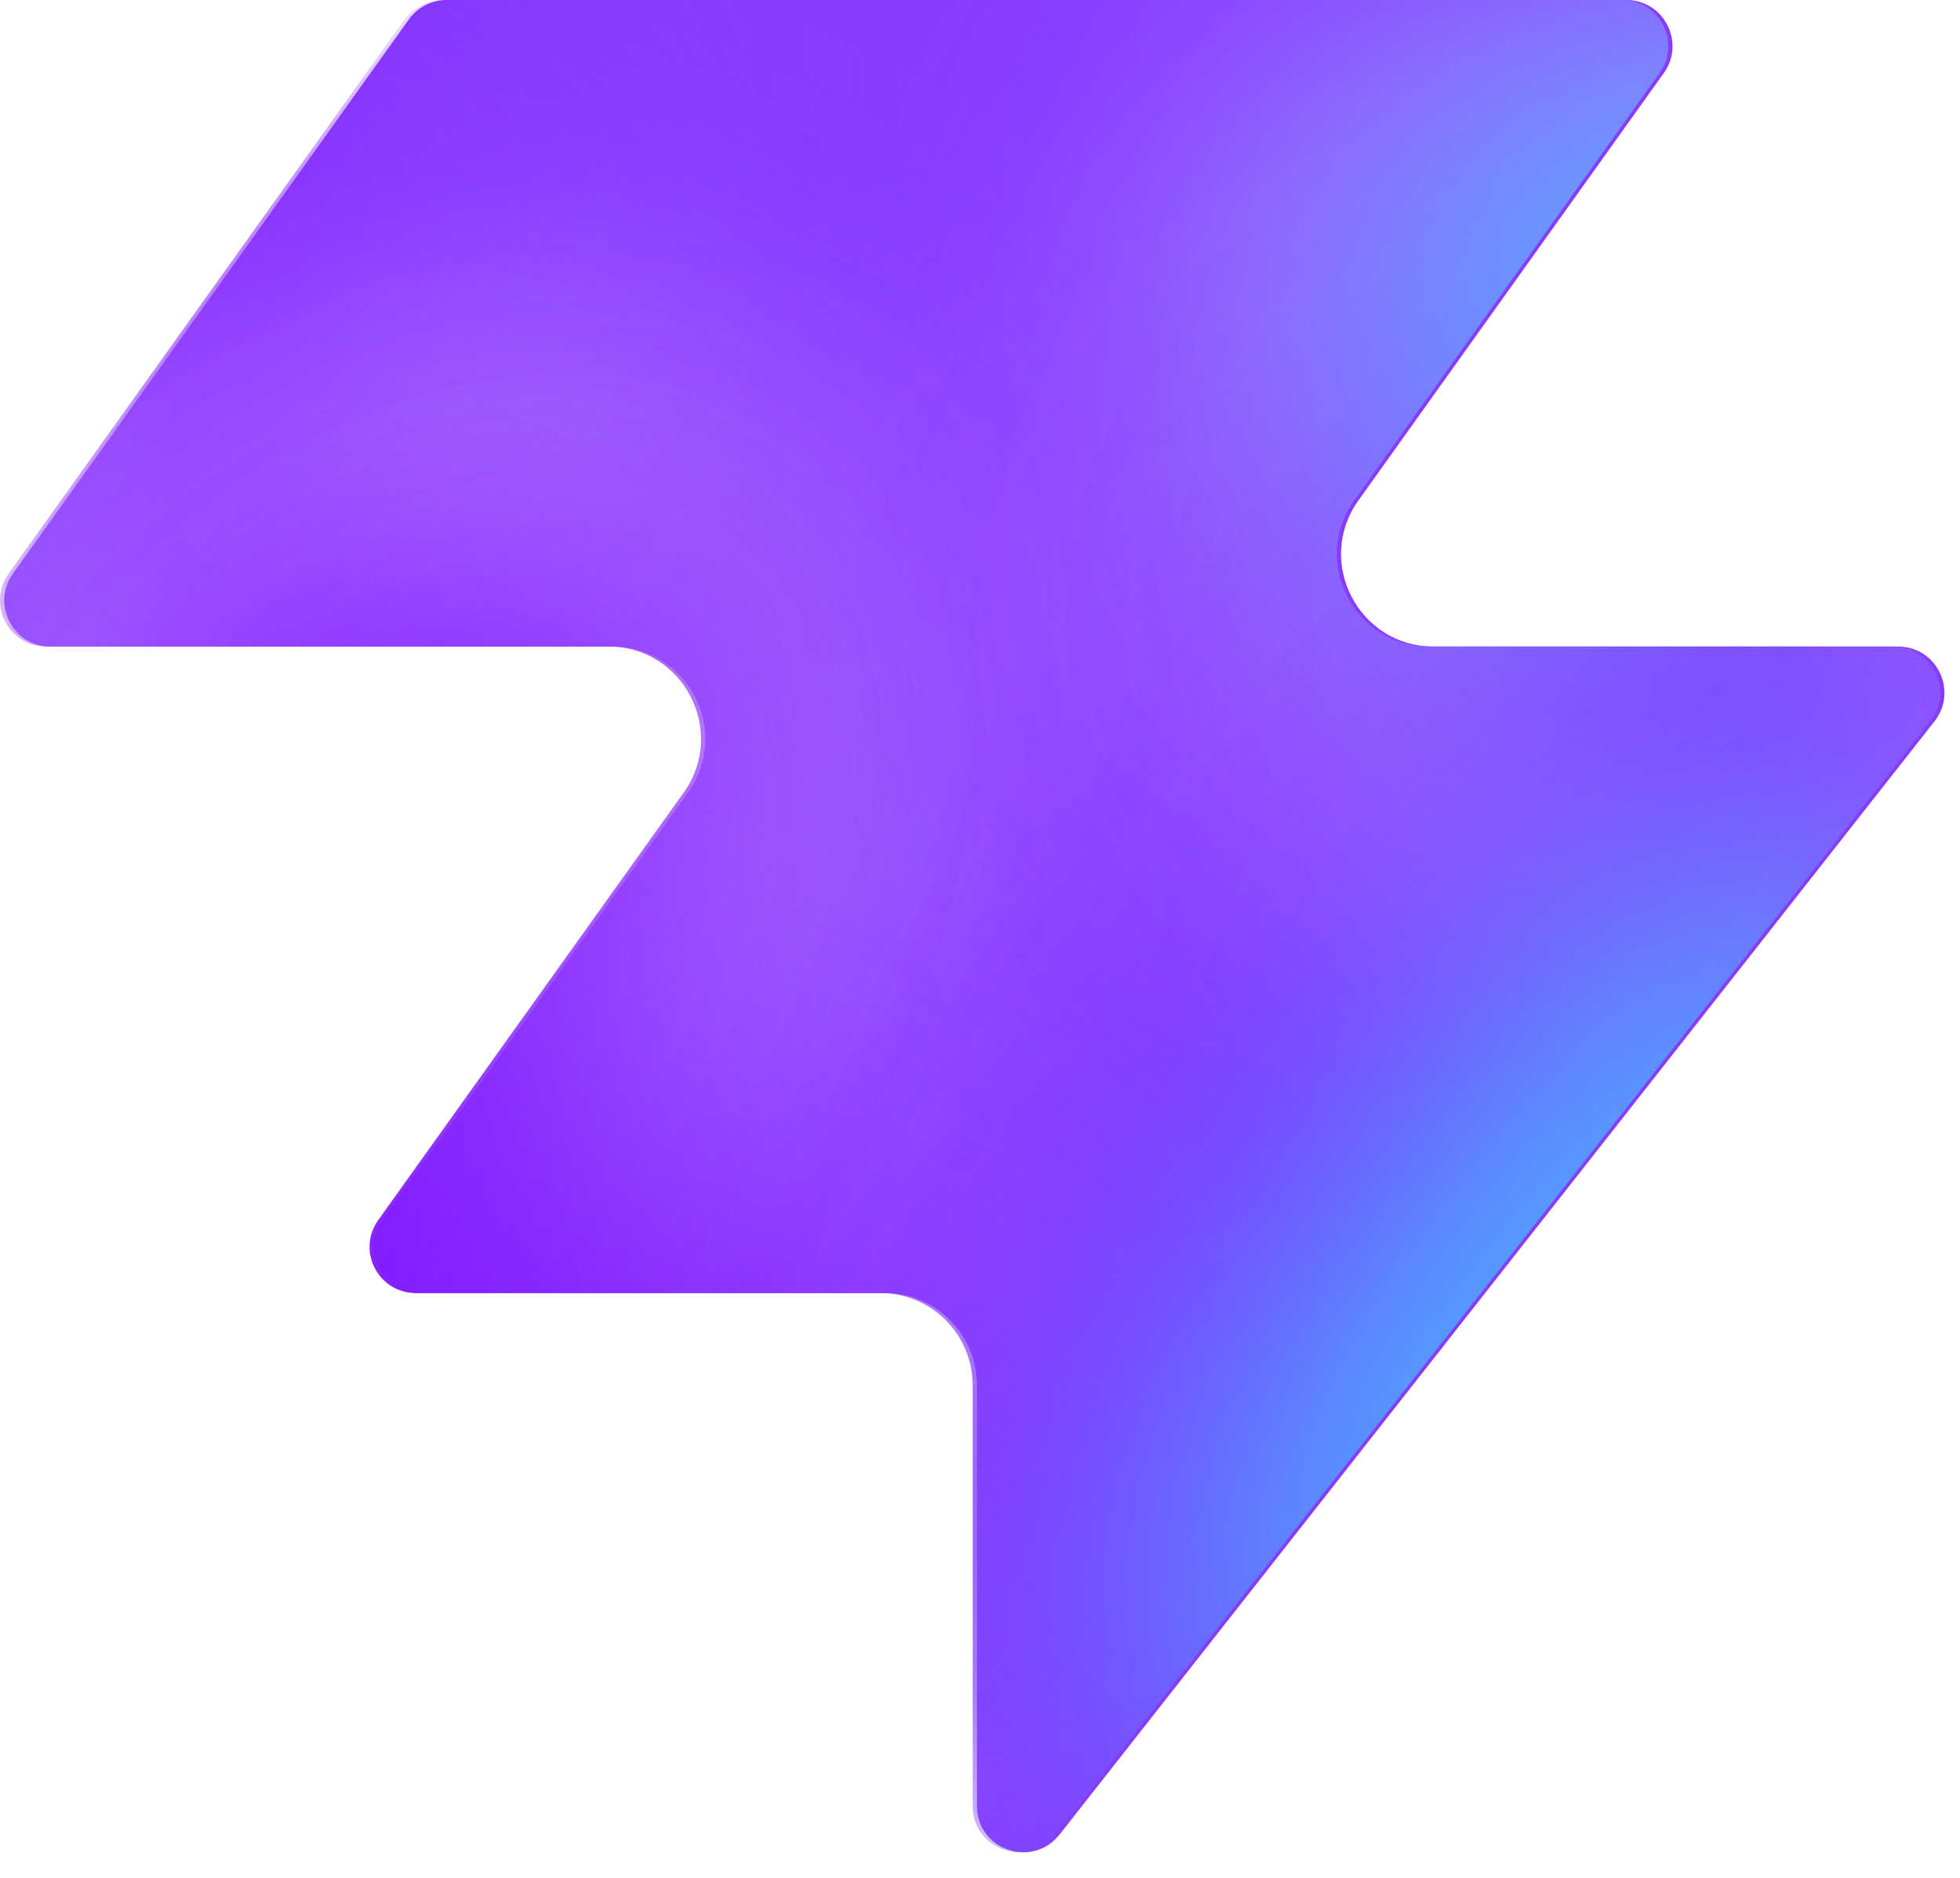
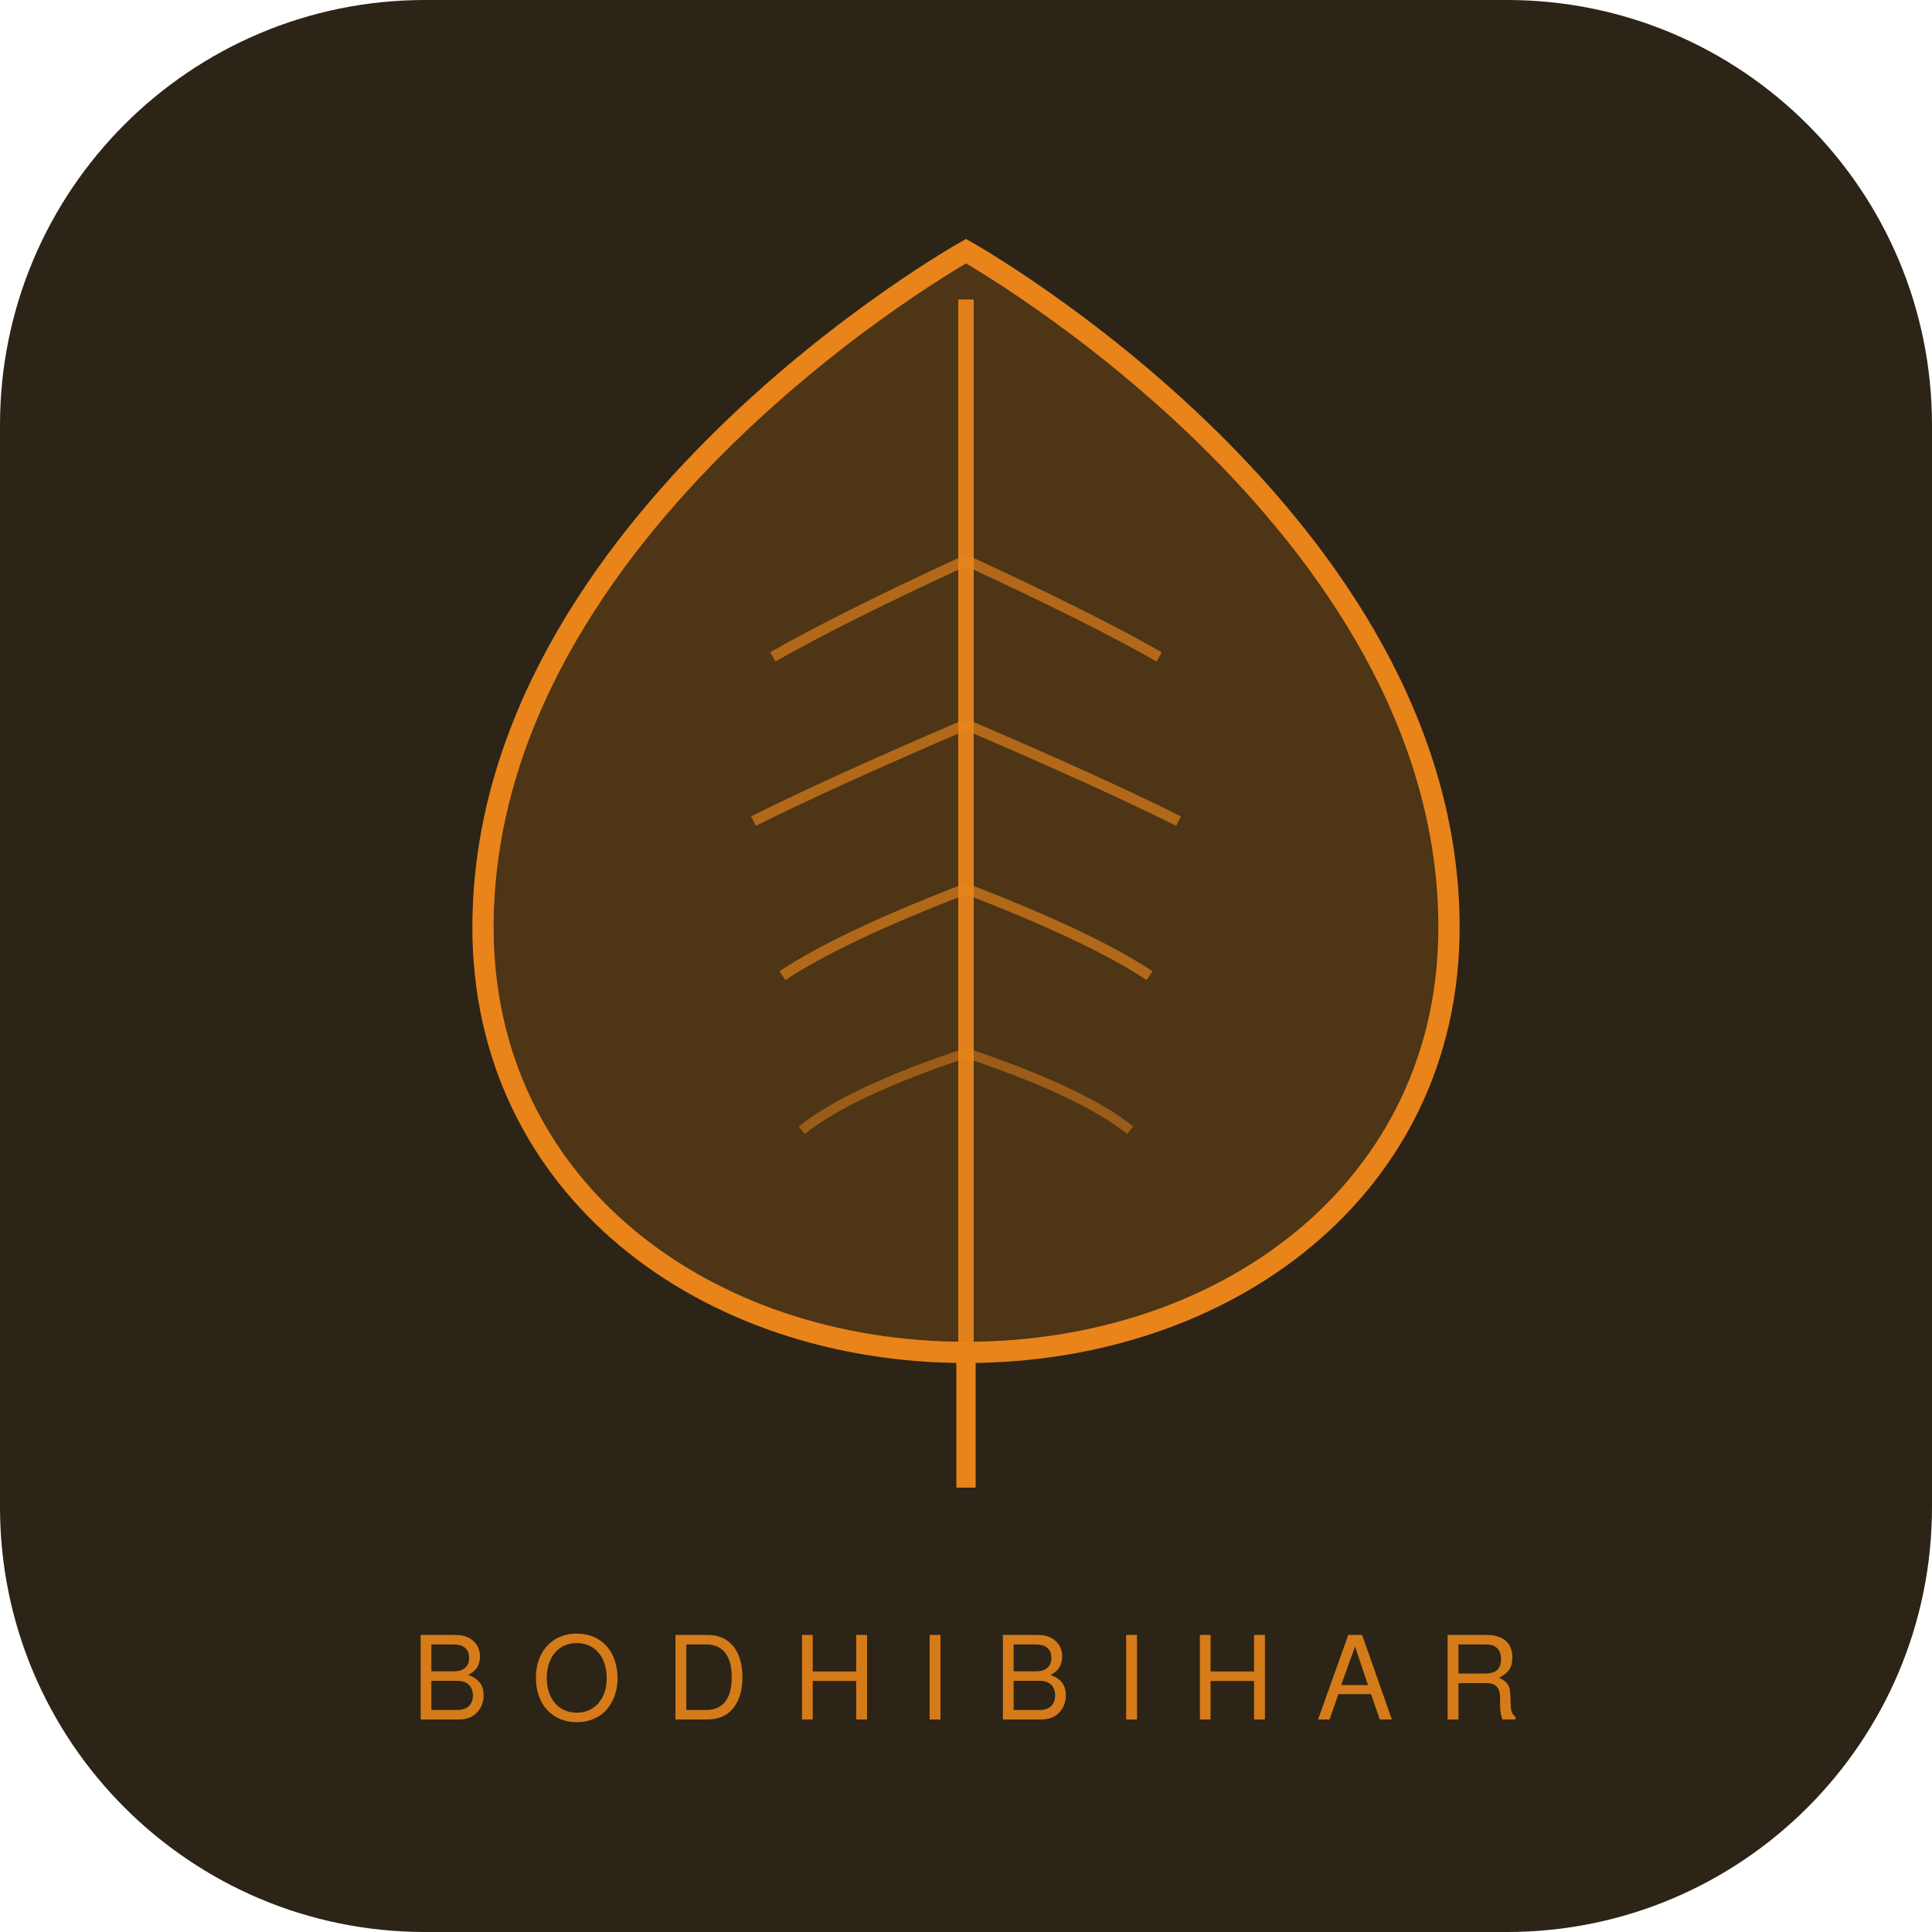
- <svg xmlns="http://www.w3.org/2000/svg" width="48" height="46" fill="none" viewBox="0 0 48 46">
-   <path fill="#863bff" d="M25.946 44.938c-.664.845-2.021.375-2.021-.698V33.937a2.26 2.26 0 0 0-2.262-2.262H10.287c-.92 0-1.456-1.04-.92-1.788l7.48-10.471c1.07-1.497 0-3.578-1.842-3.578H1.237c-.92 0-1.456-1.04-.92-1.788L10.013.474c.214-.297.556-.474.92-.474h28.894c.92 0 1.456 1.04.92 1.788l-7.48 10.471c-1.07 1.498 0 3.579 1.842 3.579h11.377c.943 0 1.473 1.088.89 1.83L25.947 44.94z" style="fill:#863bff;fill:color(display-p3 .525 .23 1);fill-opacity:1" />
-   <mask id="a" width="48" height="46" x="0" y="0" maskUnits="userSpaceOnUse" style="mask-type:alpha">
-     <path fill="#000" d="M25.842 44.938c-.664.844-2.021.375-2.021-.698V33.937a2.26 2.26 0 0 0-2.262-2.262H10.183c-.92 0-1.456-1.04-.92-1.788l7.48-10.471c1.07-1.498 0-3.579-1.842-3.579H1.133c-.92 0-1.456-1.04-.92-1.787L9.91.473c.214-.297.556-.474.92-.474h28.894c.92 0 1.456 1.04.92 1.788l-7.48 10.471c-1.07 1.498 0 3.578 1.842 3.578h11.377c.943 0 1.473 1.088.89 1.832L25.843 44.94z" style="fill:#000;fill-opacity:1" />
-   </mask>
-   <g mask="url(#a)">
-     <g filter="url(#b)">
-       <ellipse cx="5.508" cy="14.704" fill="#ede6ff" rx="5.508" ry="14.704" style="fill:#ede6ff;fill:color(display-p3 .927 .903 1);fill-opacity:1" transform="matrix(.00324 1 1 -.00324 -4.47 31.516)" />
-     </g>
-     <g filter="url(#c)">
-       <ellipse cx="10.399" cy="29.851" fill="#ede6ff" rx="10.399" ry="29.851" style="fill:#ede6ff;fill:color(display-p3 .927 .903 1);fill-opacity:1" transform="matrix(.00324 1 1 -.00324 -39.328 7.883)" />
-     </g>
-     <g filter="url(#d)">
-       <ellipse cx="5.508" cy="30.487" fill="#7e14ff" rx="5.508" ry="30.487" style="fill:#7e14ff;fill:color(display-p3 .492 .077 1);fill-opacity:1" transform="rotate(89.814 -25.913 -14.639)scale(1 -1)" />
-     </g>
-     <g filter="url(#e)">
-       <ellipse cx="5.508" cy="30.599" fill="#7e14ff" rx="5.508" ry="30.599" style="fill:#7e14ff;fill:color(display-p3 .492 .077 1);fill-opacity:1" transform="rotate(89.814 -32.644 -3.334)scale(1 -1)" />
-     </g>
-     <g filter="url(#f)">
-       <ellipse cx="5.508" cy="30.599" fill="#7e14ff" rx="5.508" ry="30.599" style="fill:#7e14ff;fill:color(display-p3 .492 .077 1);fill-opacity:1" transform="matrix(.00324 1 1 -.00324 -34.34 30.47)" />
-     </g>
-     <g filter="url(#g)">
-       <ellipse cx="14.072" cy="22.078" fill="#ede6ff" rx="14.072" ry="22.078" style="fill:#ede6ff;fill:color(display-p3 .927 .903 1);fill-opacity:1" transform="rotate(93.35 24.506 48.493)scale(-1 1)" />
-     </g>
-     <g filter="url(#h)">
-       <ellipse cx="3.47" cy="21.501" fill="#7e14ff" rx="3.47" ry="21.501" style="fill:#7e14ff;fill:color(display-p3 .492 .077 1);fill-opacity:1" transform="rotate(89.009 28.708 47.59)scale(-1 1)" />
-     </g>
-     <g filter="url(#i)">
-       <ellipse cx="3.47" cy="21.501" fill="#7e14ff" rx="3.47" ry="21.501" style="fill:#7e14ff;fill:color(display-p3 .492 .077 1);fill-opacity:1" transform="rotate(89.009 28.708 47.59)scale(-1 1)" />
-     </g>
-     <g filter="url(#j)">
-       <ellipse cx=".387" cy="8.972" fill="#7e14ff" rx="4.407" ry="29.108" style="fill:#7e14ff;fill:color(display-p3 .492 .077 1);fill-opacity:1" transform="rotate(39.51 .387 8.972)" />
-     </g>
-     <g filter="url(#k)">
-       <ellipse cx="47.523" cy="-6.092" fill="#7e14ff" rx="4.407" ry="29.108" style="fill:#7e14ff;fill:color(display-p3 .492 .077 1);fill-opacity:1" transform="rotate(37.892 47.523 -6.092)" />
-     </g>
-     <g filter="url(#l)">
-       <ellipse cx="41.412" cy="6.333" fill="#47bfff" rx="5.971" ry="9.665" style="fill:#47bfff;fill:color(display-p3 .28 .748 1);fill-opacity:1" transform="rotate(37.892 41.412 6.333)" />
-     </g>
-     <g filter="url(#m)">
-       <ellipse cx="-1.879" cy="38.332" fill="#7e14ff" rx="4.407" ry="29.108" style="fill:#7e14ff;fill:color(display-p3 .492 .077 1);fill-opacity:1" transform="rotate(37.892 -1.88 38.332)" />
-     </g>
-     <g filter="url(#n)">
-       <ellipse cx="-1.879" cy="38.332" fill="#7e14ff" rx="4.407" ry="29.108" style="fill:#7e14ff;fill:color(display-p3 .492 .077 1);fill-opacity:1" transform="rotate(37.892 -1.88 38.332)" />
-     </g>
-     <g filter="url(#o)">
-       <ellipse cx="35.651" cy="29.907" fill="#7e14ff" rx="4.407" ry="29.108" style="fill:#7e14ff;fill:color(display-p3 .492 .077 1);fill-opacity:1" transform="rotate(37.892 35.651 29.907)" />
-     </g>
-     <g filter="url(#p)">
-       <ellipse cx="38.418" cy="32.4" fill="#47bfff" rx="5.971" ry="15.297" style="fill:#47bfff;fill:color(display-p3 .28 .748 1);fill-opacity:1" transform="rotate(37.892 38.418 32.4)" />
-     </g>
-   </g>
-   <defs>
-     <filter id="b" width="60.045" height="41.654" x="-19.77" y="16.149" color-interpolation-filters="sRGB" filterUnits="userSpaceOnUse">
-       <feFlood flood-opacity="0" result="BackgroundImageFix" />
-       <feBlend in="SourceGraphic" in2="BackgroundImageFix" result="shape" />
-       <feGaussianBlur result="effect1_foregroundBlur_2002_17158" stdDeviation="7.659" />
-     </filter>
-     <filter id="c" width="90.34" height="51.437" x="-54.613" y="-7.533" color-interpolation-filters="sRGB" filterUnits="userSpaceOnUse">
-       <feFlood flood-opacity="0" result="BackgroundImageFix" />
-       <feBlend in="SourceGraphic" in2="BackgroundImageFix" result="shape" />
-       <feGaussianBlur result="effect1_foregroundBlur_2002_17158" stdDeviation="7.659" />
-     </filter>
-     <filter id="d" width="79.355" height="29.4" x="-49.64" y="2.03" color-interpolation-filters="sRGB" filterUnits="userSpaceOnUse">
-       <feFlood flood-opacity="0" result="BackgroundImageFix" />
-       <feBlend in="SourceGraphic" in2="BackgroundImageFix" result="shape" />
-       <feGaussianBlur result="effect1_foregroundBlur_2002_17158" stdDeviation="4.596" />
-     </filter>
-     <filter id="e" width="79.579" height="29.4" x="-45.045" y="20.029" color-interpolation-filters="sRGB" filterUnits="userSpaceOnUse">
-       <feFlood flood-opacity="0" result="BackgroundImageFix" />
-       <feBlend in="SourceGraphic" in2="BackgroundImageFix" result="shape" />
-       <feGaussianBlur result="effect1_foregroundBlur_2002_17158" stdDeviation="4.596" />
-     </filter>
-     <filter id="f" width="79.579" height="29.4" x="-43.513" y="21.178" color-interpolation-filters="sRGB" filterUnits="userSpaceOnUse">
-       <feFlood flood-opacity="0" result="BackgroundImageFix" />
-       <feBlend in="SourceGraphic" in2="BackgroundImageFix" result="shape" />
-       <feGaussianBlur result="effect1_foregroundBlur_2002_17158" stdDeviation="4.596" />
-     </filter>
-     <filter id="g" width="74.749" height="58.852" x="15.756" y="-17.901" color-interpolation-filters="sRGB" filterUnits="userSpaceOnUse">
-       <feFlood flood-opacity="0" result="BackgroundImageFix" />
-       <feBlend in="SourceGraphic" in2="BackgroundImageFix" result="shape" />
-       <feGaussianBlur result="effect1_foregroundBlur_2002_17158" stdDeviation="7.659" />
-     </filter>
-     <filter id="h" width="61.377" height="25.362" x="23.548" y="2.284" color-interpolation-filters="sRGB" filterUnits="userSpaceOnUse">
-       <feFlood flood-opacity="0" result="BackgroundImageFix" />
-       <feBlend in="SourceGraphic" in2="BackgroundImageFix" result="shape" />
-       <feGaussianBlur result="effect1_foregroundBlur_2002_17158" stdDeviation="4.596" />
-     </filter>
-     <filter id="i" width="61.377" height="25.362" x="23.548" y="2.284" color-interpolation-filters="sRGB" filterUnits="userSpaceOnUse">
-       <feFlood flood-opacity="0" result="BackgroundImageFix" />
-       <feBlend in="SourceGraphic" in2="BackgroundImageFix" result="shape" />
-       <feGaussianBlur result="effect1_foregroundBlur_2002_17158" stdDeviation="4.596" />
-     </filter>
-     <filter id="j" width="56.045" height="63.649" x="-27.636" y="-22.853" color-interpolation-filters="sRGB" filterUnits="userSpaceOnUse">
-       <feFlood flood-opacity="0" result="BackgroundImageFix" />
-       <feBlend in="SourceGraphic" in2="BackgroundImageFix" result="shape" />
-       <feGaussianBlur result="effect1_foregroundBlur_2002_17158" stdDeviation="4.596" />
-     </filter>
-     <filter id="k" width="54.814" height="64.646" x="20.116" y="-38.415" color-interpolation-filters="sRGB" filterUnits="userSpaceOnUse">
-       <feFlood flood-opacity="0" result="BackgroundImageFix" />
-       <feBlend in="SourceGraphic" in2="BackgroundImageFix" result="shape" />
-       <feGaussianBlur result="effect1_foregroundBlur_2002_17158" stdDeviation="4.596" />
-     </filter>
-     <filter id="l" width="33.541" height="35.313" x="24.641" y="-11.323" color-interpolation-filters="sRGB" filterUnits="userSpaceOnUse">
-       <feFlood flood-opacity="0" result="BackgroundImageFix" />
-       <feBlend in="SourceGraphic" in2="BackgroundImageFix" result="shape" />
-       <feGaussianBlur result="effect1_foregroundBlur_2002_17158" stdDeviation="4.596" />
-     </filter>
-     <filter id="m" width="54.814" height="64.646" x="-29.286" y="6.009" color-interpolation-filters="sRGB" filterUnits="userSpaceOnUse">
-       <feFlood flood-opacity="0" result="BackgroundImageFix" />
-       <feBlend in="SourceGraphic" in2="BackgroundImageFix" result="shape" />
-       <feGaussianBlur result="effect1_foregroundBlur_2002_17158" stdDeviation="4.596" />
-     </filter>
-     <filter id="n" width="54.814" height="64.646" x="-29.286" y="6.009" color-interpolation-filters="sRGB" filterUnits="userSpaceOnUse">
-       <feFlood flood-opacity="0" result="BackgroundImageFix" />
-       <feBlend in="SourceGraphic" in2="BackgroundImageFix" result="shape" />
-       <feGaussianBlur result="effect1_foregroundBlur_2002_17158" stdDeviation="4.596" />
-     </filter>
-     <filter id="o" width="54.814" height="64.646" x="8.244" y="-2.416" color-interpolation-filters="sRGB" filterUnits="userSpaceOnUse">
-       <feFlood flood-opacity="0" result="BackgroundImageFix" />
-       <feBlend in="SourceGraphic" in2="BackgroundImageFix" result="shape" />
-       <feGaussianBlur result="effect1_foregroundBlur_2002_17158" stdDeviation="4.596" />
-     </filter>
-     <filter id="p" width="39.409" height="43.623" x="18.713" y="10.588" color-interpolation-filters="sRGB" filterUnits="userSpaceOnUse">
-       <feFlood flood-opacity="0" result="BackgroundImageFix" />
-       <feBlend in="SourceGraphic" in2="BackgroundImageFix" result="shape" />
-       <feGaussianBlur result="effect1_foregroundBlur_2002_17158" stdDeviation="4.596" />
-     </filter>
-   </defs>
+ <svg xmlns="http://www.w3.org/2000/svg" width="200" height="200" viewBox="0 0 200 200" fill="none">
+   <rect width="200" height="200" rx="44" fill="#2C2416" />
+   <path d="M100 26C100 26 150 54 150 96C150 123 127 140 100 140C73 140 50 123 50 96C50 54 100 26 100 26Z" fill="#E8841A" fill-opacity="0.18" stroke="#E8841A" stroke-width="2.2" />
+   <line x1="100" y1="31" x2="100" y2="139" stroke="#E8841A" stroke-width="1.6" opacity="0.95" />
+   <path d="M100 58 Q87 64 80 68" stroke="#E8841A" stroke-width="1.1" opacity="0.65" fill="none" />
+   <path d="M100 75 Q86 81 78 85" stroke="#E8841A" stroke-width="1.1" opacity="0.65" fill="none" />
+   <path d="M100 92 Q87 97 81 101" stroke="#E8841A" stroke-width="1.1" opacity="0.65" fill="none" />
+   <path d="M100 109 Q88 113 83 117" stroke="#E8841A" stroke-width="1" opacity="0.5" fill="none" />
+   <path d="M100 58 Q113 64 120 68" stroke="#E8841A" stroke-width="1.1" opacity="0.65" fill="none" />
+   <path d="M100 75 Q114 81 122 85" stroke="#E8841A" stroke-width="1.1" opacity="0.65" fill="none" />
+   <path d="M100 92 Q113 97 119 101" stroke="#E8841A" stroke-width="1.1" opacity="0.65" fill="none" />
+   <path d="M100 109 Q112 113 117 117" stroke="#E8841A" stroke-width="1" opacity="0.5" fill="none" />
+   <line x1="100" y1="140" x2="100" y2="154" stroke="#E8841A" stroke-width="2" />
+   <text x="100" y="178" font-family="'Helvetica Neue', Helvetica, Arial, sans-serif" font-size="12" font-weight="300" letter-spacing="4.5" fill="#E8841A" text-anchor="middle" opacity="0.9">BODHIBIHAR</text>
</svg>
